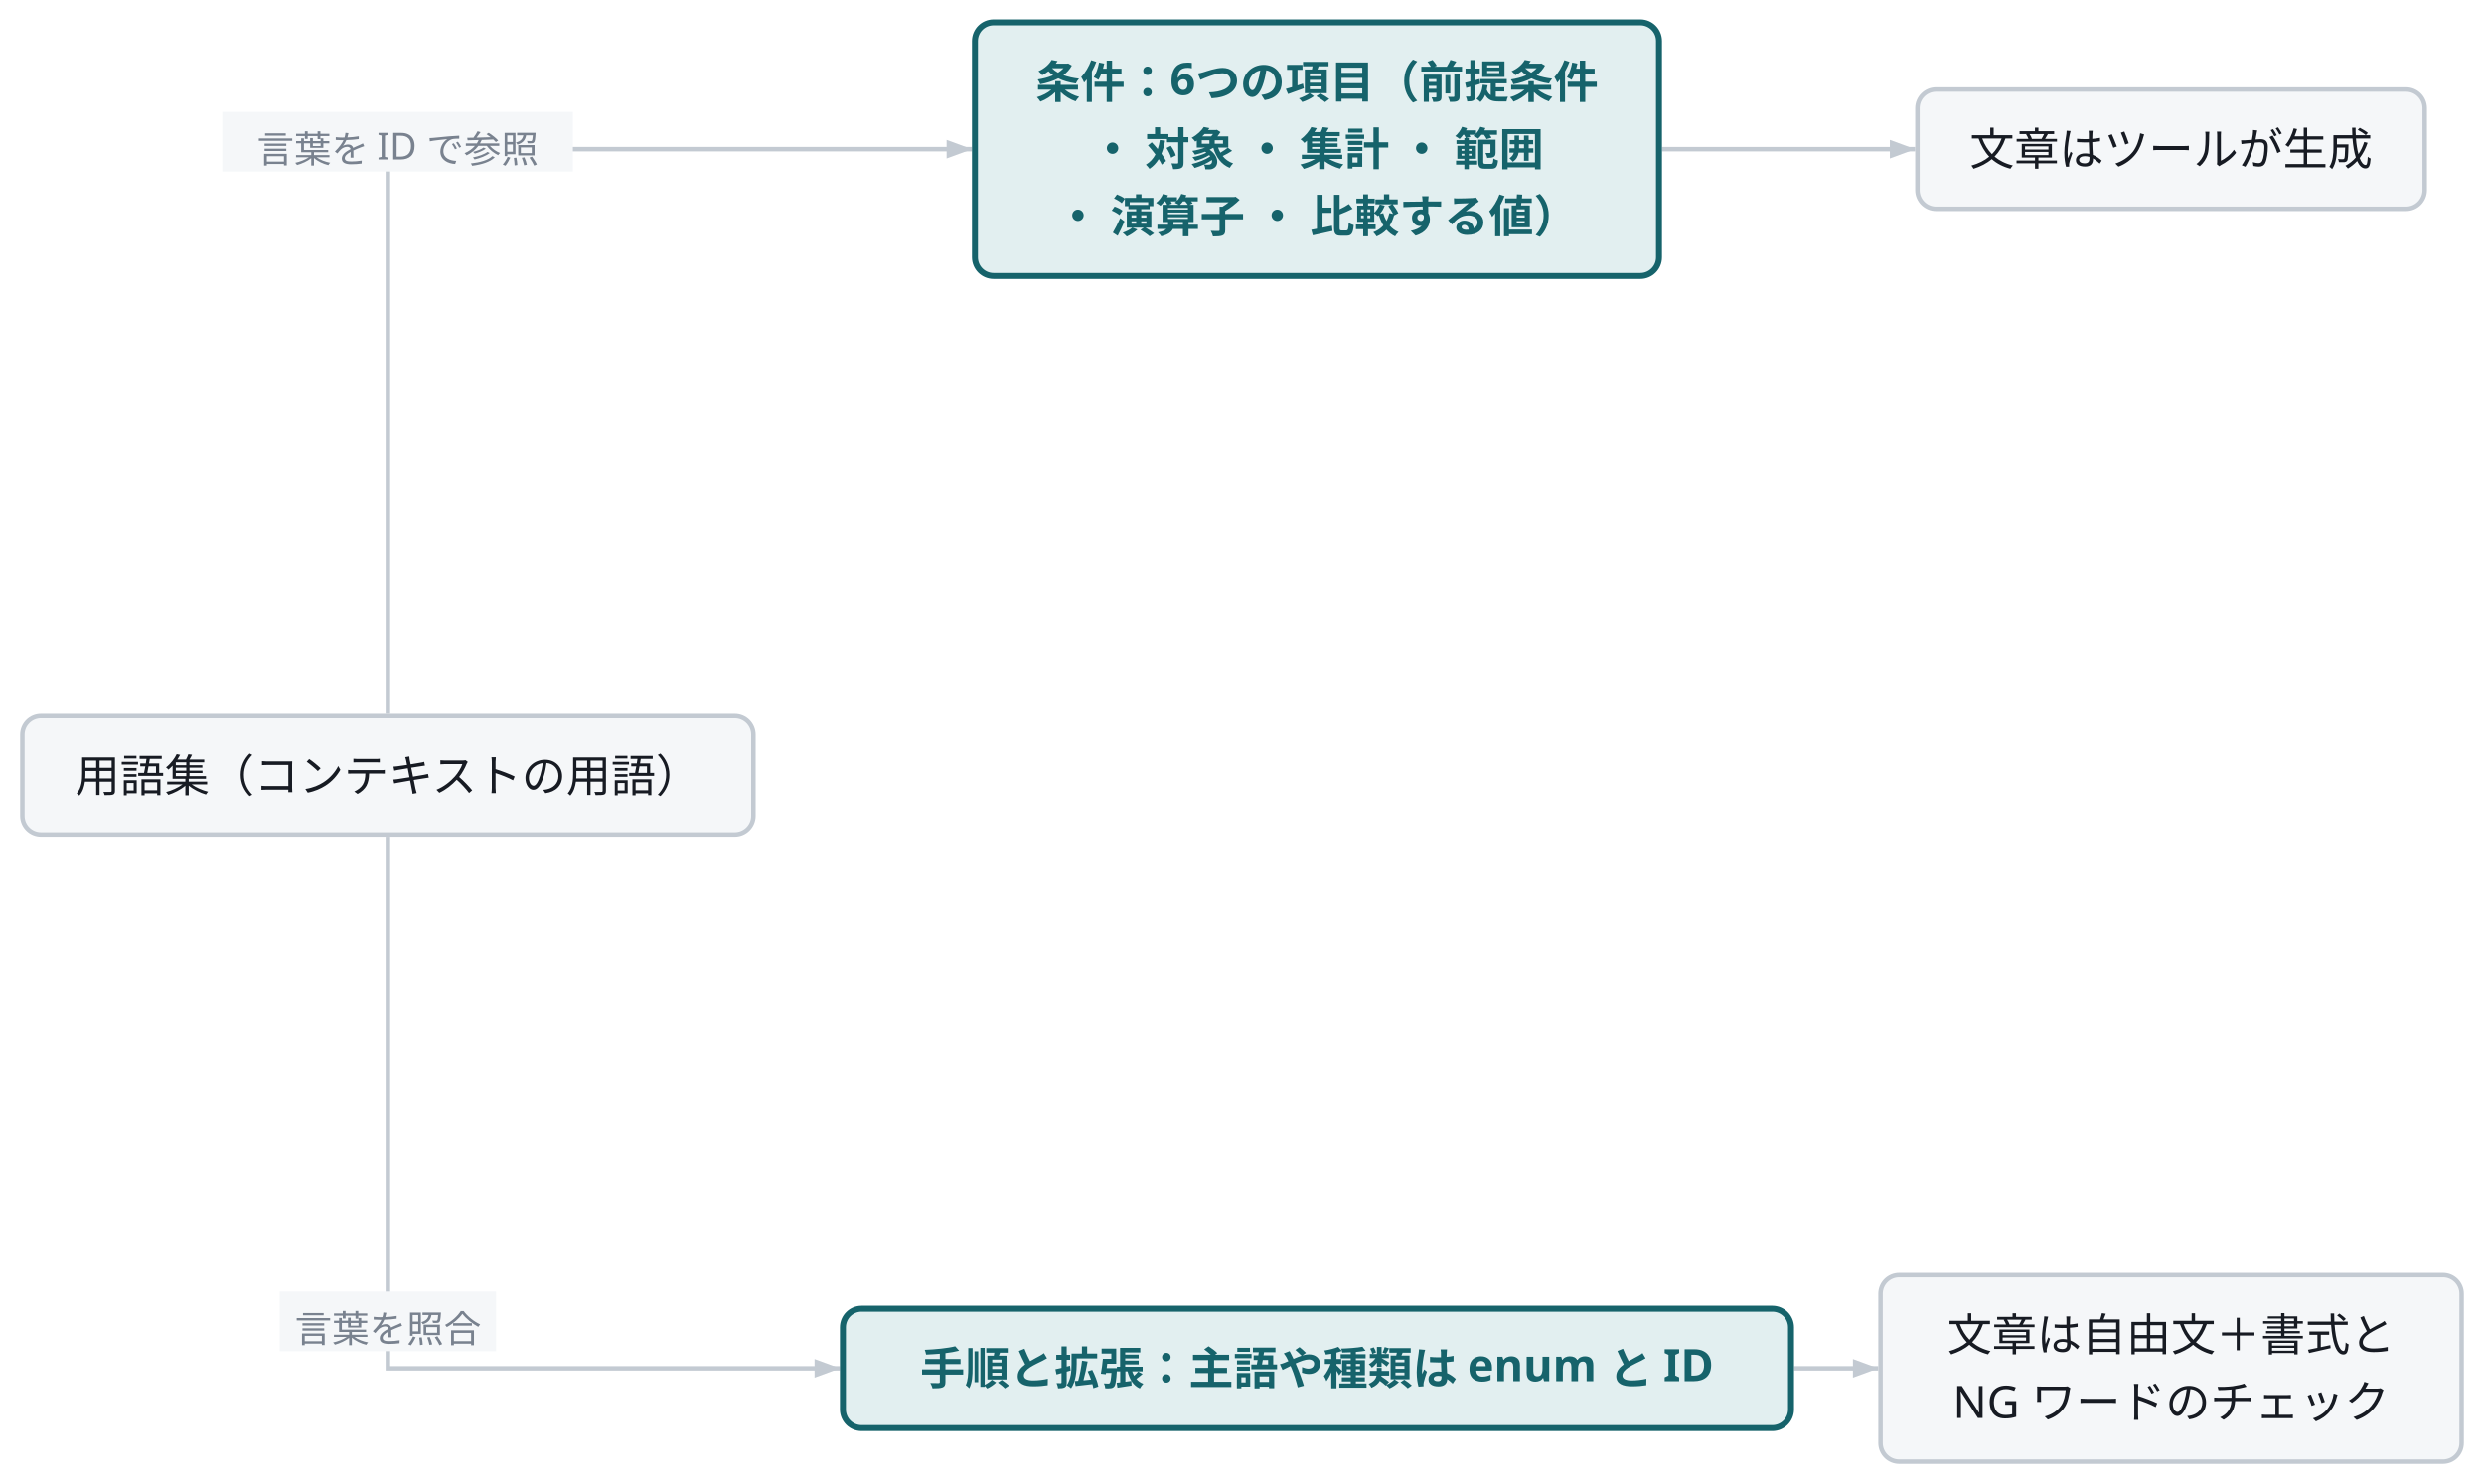
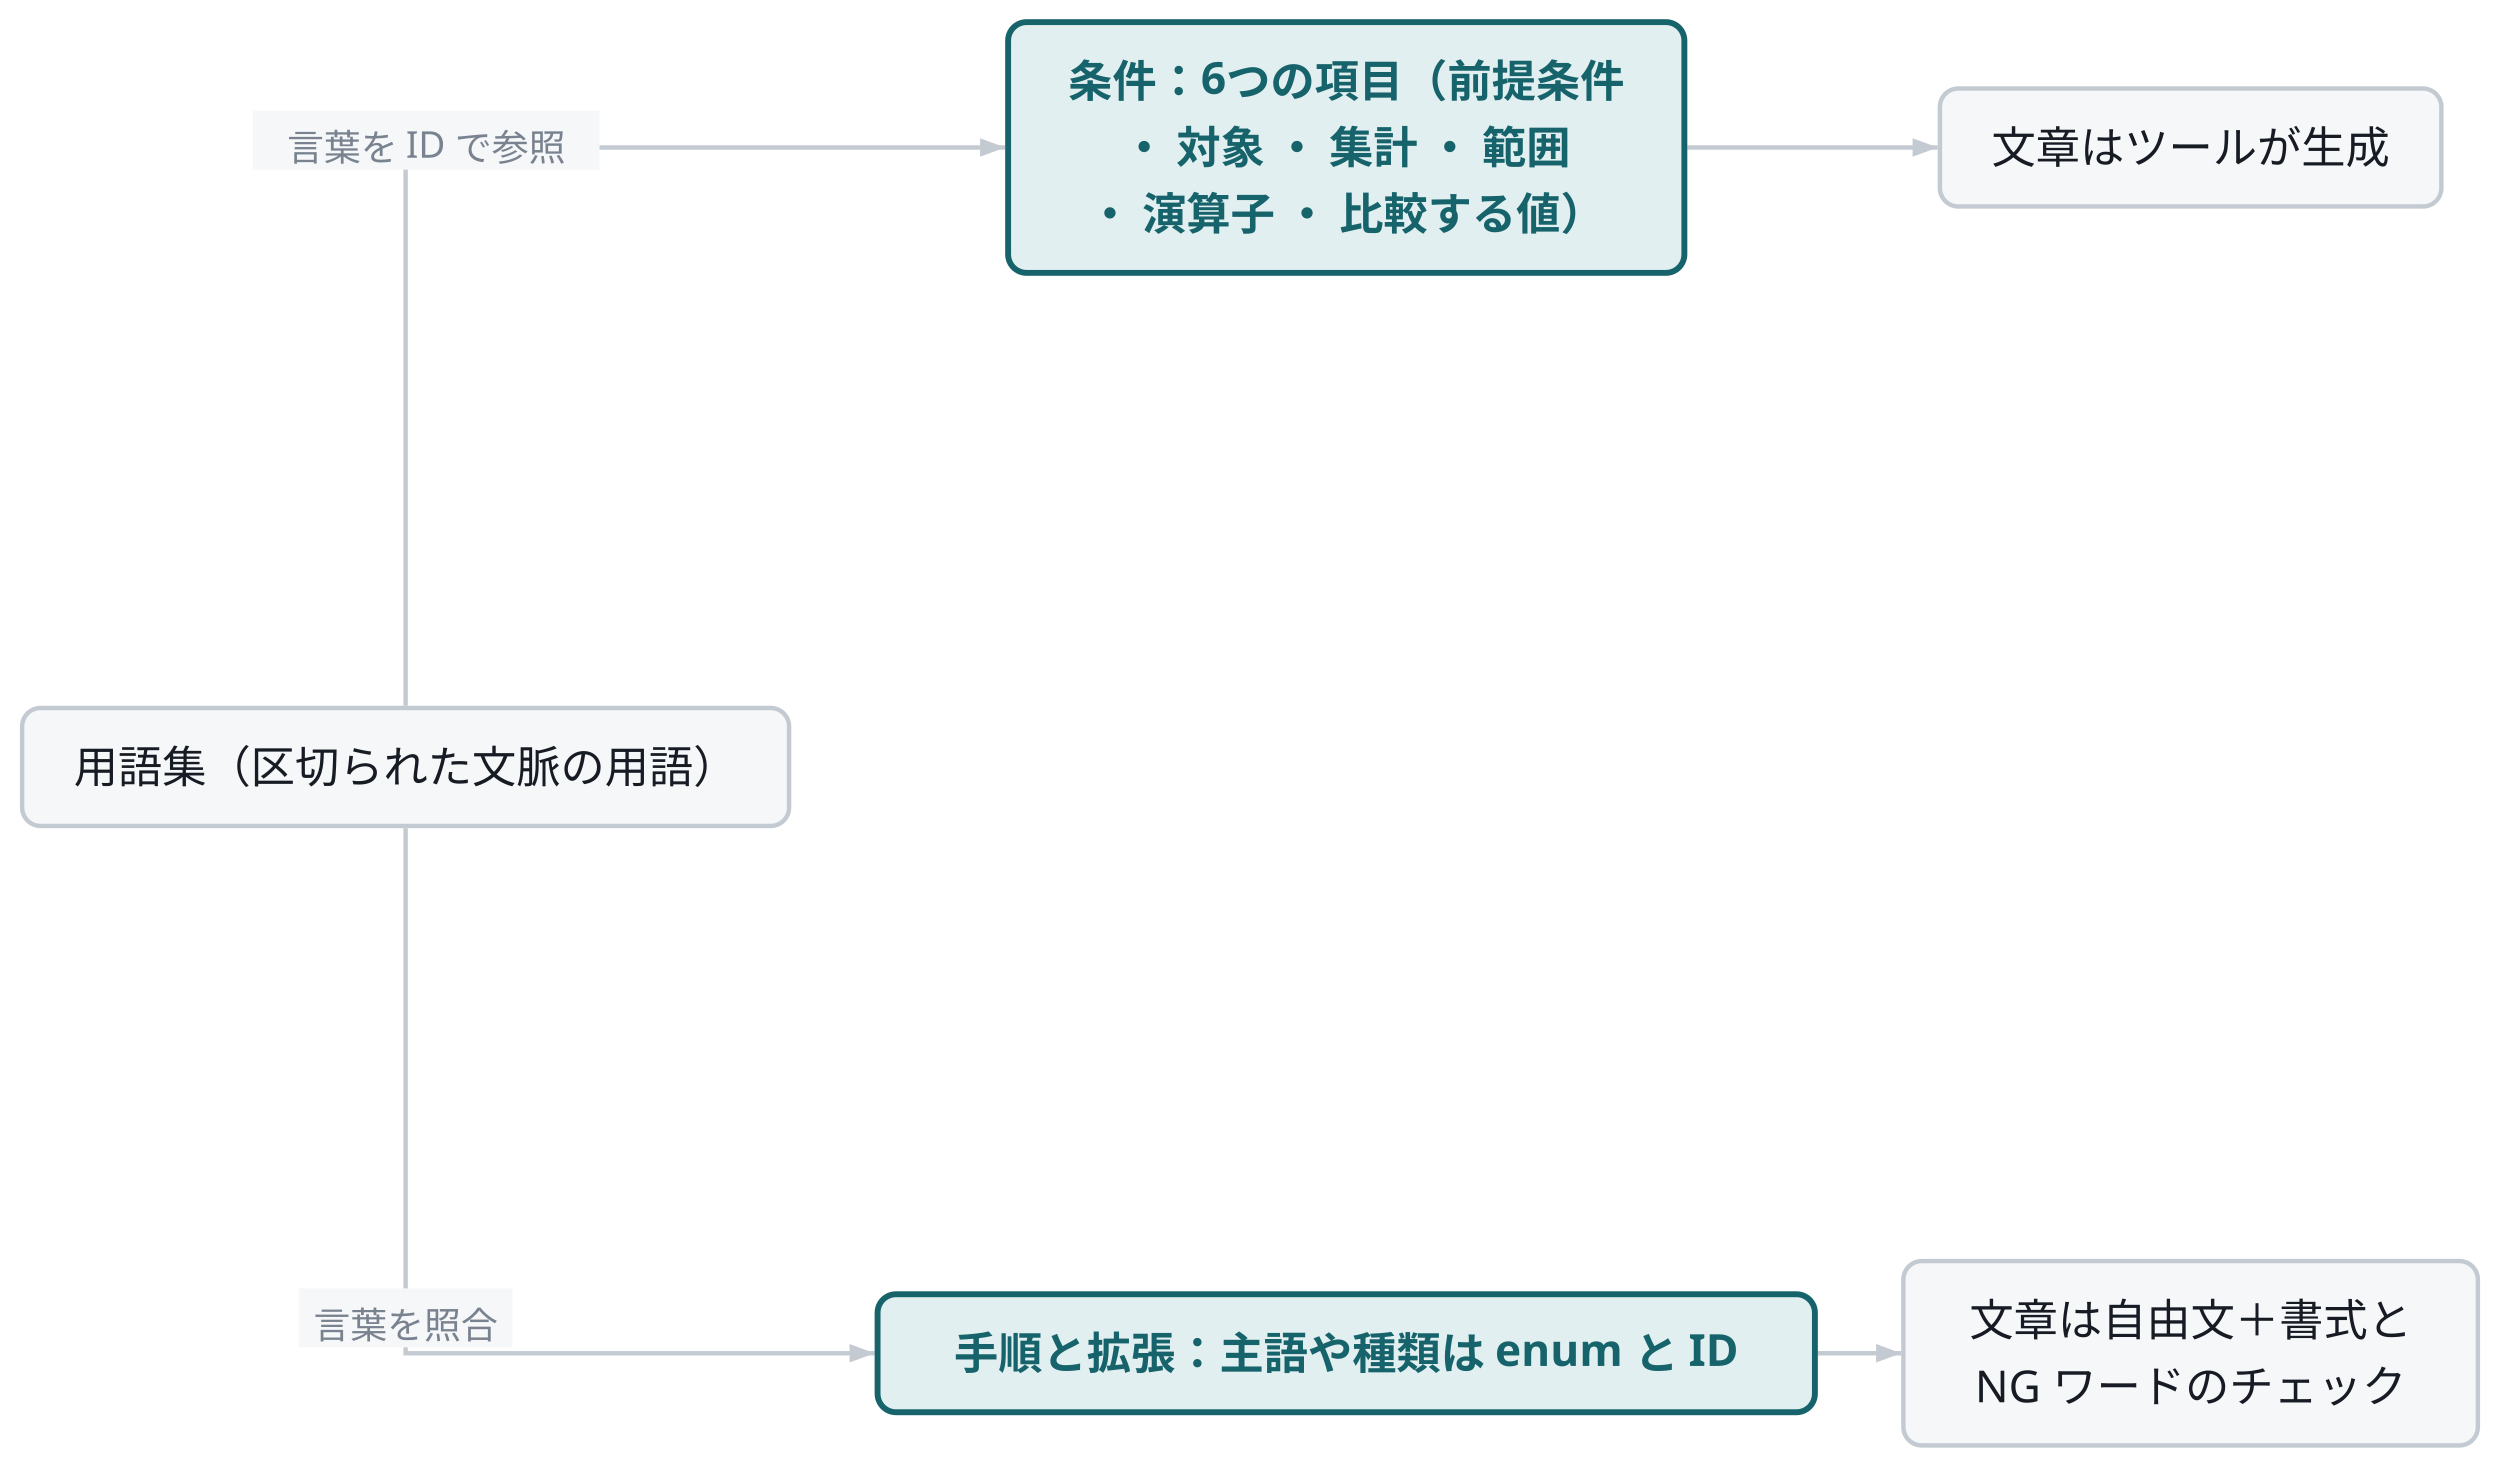
- <svg class="wf-fig" viewBox="0 0 666 398" width="666" height="398" role="img">
+ <svg class="wf-fig" viewBox="0 0 678 398" width="678" height="398" role="img">
  <g transform="translate(6.0,6.0)">
-     <path d="M98.0,185.4 Q98.0,34.0 98.0,34.0 Q98.0,34.0 176.3,34.0 L254.6,34.0" fill="none" stroke="#C3CAD2" stroke-width="1.2" />
-     <polygon points="254.6,34.0 247.8,36.5 247.8,31.5" fill="#C3CAD2" />
-     <rect x="53.6" y="24.0" width="94.0" height="16.0" fill="#F5F7F9" />
-     <text x="100.6" y="37.6" text-anchor="middle" font-family="Noto Sans JP, Hiragino Kaku Gothic ProN, sans-serif" font-size="10.0" fill="#79828F">言葉を ID で参照</text>
-     <path d="M98.0,218.6 Q98.0,361.0 98.0,361.0 Q98.0,361.0 158.6,361.0 L219.2,361.0" fill="none" stroke="#C3CAD2" stroke-width="1.2" />
-     <polygon points="219.2,361.0 212.4,363.5 212.4,358.5" fill="#C3CAD2" />
-     <rect x="69.0" y="340.4" width="58.0" height="16.0" fill="#F5F7F9" />
-     <text x="98.0" y="354.0" text-anchor="middle" font-family="Noto Sans JP, Hiragino Kaku Gothic ProN, sans-serif" font-size="10.0" fill="#79828F">言葉を照合</text>
-     <path d="M439.6,34.0 L507.5,34.0" fill="none" stroke="#C3CAD2" stroke-width="1.2" />
-     <polygon points="507.5,34.0 500.7,36.5 500.7,31.5" fill="#C3CAD2" />
-     <path d="M475.0,361.0 L497.6,361.0" fill="none" stroke="#C3CAD2" stroke-width="1.2" />
-     <polygon points="497.6,361.0 490.8,363.5 490.8,358.5" fill="#C3CAD2" />
+     <path d="M104.0,185.4 Q104.0,34.0 104.0,34.0 Q104.0,34.0 185.3,34.0 L266.6,34.0" fill="none" stroke="#C3CAD2" stroke-width="1.2" />
+     <polygon points="266.6,34.0 259.8,36.5 259.8,31.5" fill="#C3CAD2" />
+     <rect x="62.6" y="24.0" width="94.0" height="16.0" fill="#F5F7F9" />
+     <text x="109.6" y="37.6" text-anchor="middle" font-family="Noto Sans JP, Hiragino Kaku Gothic ProN, sans-serif" font-size="10.0" fill="#79828F">言葉を ID で参照</text>
+     <path d="M104.0,218.6 Q104.0,361.0 104.0,361.0 Q104.0,361.0 167.6,361.0 L231.2,361.0" fill="none" stroke="#C3CAD2" stroke-width="1.2" />
+     <polygon points="231.2,361.0 224.4,363.5 224.4,358.5" fill="#C3CAD2" />
+     <rect x="75.0" y="343.4" width="58.0" height="16.0" fill="#F5F7F9" />
+     <text x="104.0" y="357.0" text-anchor="middle" font-family="Noto Sans JP, Hiragino Kaku Gothic ProN, sans-serif" font-size="10.0" fill="#79828F">言葉を照合</text>
+     <path d="M451.6,34.0 L519.5,34.0" fill="none" stroke="#C3CAD2" stroke-width="1.2" />
+     <polygon points="519.5,34.0 512.7,36.5 512.7,31.5" fill="#C3CAD2" />
+     <path d="M487.0,361.0 L509.6,361.0" fill="none" stroke="#C3CAD2" stroke-width="1.2" />
+     <polygon points="509.6,361.0 502.8,363.5 502.8,358.5" fill="#C3CAD2" />
    <g class="wf-node" transform="translate(0.0,186.0)">
      <g class="svg-box" role="plain">
-         <rect x="0" y="0" width="196.0" height="32.0" rx="5.0" fill="#F5F7F9" stroke="#C3CAD2" stroke-width="1.2" />
-         <text x="98.0" y="20.3" text-anchor="middle" font-family="Noto Sans JP, Hiragino Kaku Gothic ProN, sans-serif" font-size="12.0" font-weight="400" fill="#171B23">用語集（コンテキストの用語）</text>
+         <rect x="0" y="0" width="208.0" height="32.0" rx="5.0" fill="#F5F7F9" stroke="#C3CAD2" stroke-width="1.2" />
+         <text x="104.0" y="20.3" text-anchor="middle" font-family="Noto Sans JP, Hiragino Kaku Gothic ProN, sans-serif" font-size="12.0" font-weight="400" fill="#171B23">用語集（区切られた文脈の用語）</text>
      </g>
    </g>
-     <g class="wf-node" transform="translate(255.4,0.0)">
+     <g class="wf-node" transform="translate(267.4,0.0)">
      <g class="svg-box" role="focus">
        <rect x="0" y="0" width="183.4" height="68.0" rx="5.0" fill="#E2EFF0" stroke="#16636B" stroke-width="1.6" />
        <text x="91.7" y="20.3" text-anchor="middle" font-family="Noto Sans JP, Hiragino Kaku Gothic ProN, sans-serif" font-size="12.0" font-weight="600" fill="#16636B">条件：6つの項目（前提条件</text>
        <text x="91.7" y="38.3" text-anchor="middle" font-family="Noto Sans JP, Hiragino Kaku Gothic ProN, sans-serif" font-size="12.0" font-weight="600" fill="#16636B">・ 対象 ・ 集計 ・ 範囲</text>
        <text x="91.7" y="56.3" text-anchor="middle" font-family="Noto Sans JP, Hiragino Kaku Gothic ProN, sans-serif" font-size="12.0" font-weight="600" fill="#16636B">・ 演算子 ・ 比較する値）</text>
      </g>
    </g>
-     <g class="wf-node" transform="translate(508.1,18.0)">
+     <g class="wf-node" transform="translate(520.1,18.0)">
      <g class="svg-box" role="plain">
        <rect x="0" y="0" width="136.0" height="32.0" rx="5.0" fill="#F5F7F9" stroke="#C3CAD2" stroke-width="1.2" />
        <text x="68.0" y="20.3" text-anchor="middle" font-family="Noto Sans JP, Hiragino Kaku Gothic ProN, sans-serif" font-size="12.0" font-weight="400" fill="#171B23">文章はツールが生成</text>
      </g>
    </g>
-     <g class="wf-node" transform="translate(220.0,345.0)">
+     <g class="wf-node" transform="translate(232.0,345.0)">
      <g class="svg-box" role="focus">
        <rect x="0" y="0" width="254.2" height="32.0" rx="5.0" fill="#E2EFF0" stroke="#16636B" stroke-width="1.6" />
        <text x="127.1" y="20.3" text-anchor="middle" font-family="Noto Sans JP, Hiragino Kaku Gothic ProN, sans-serif" font-size="12.0" font-weight="600" fill="#16636B">手順と拡張：主語や種類は enum と ID</text>
      </g>
    </g>
-     <g class="wf-node" transform="translate(498.2,336.0)">
+     <g class="wf-node" transform="translate(510.2,336.0)">
      <g class="svg-box" role="plain">
        <rect x="0" y="0" width="155.8" height="50.0" rx="5.0" fill="#F5F7F9" stroke="#C3CAD2" stroke-width="1.2" />
        <text x="77.9" y="20.3" text-anchor="middle" font-family="Noto Sans JP, Hiragino Kaku Gothic ProN, sans-serif" font-size="12.0" font-weight="400" fill="#171B23">文章は自由文＋書式と </text>
        <text x="77.9" y="38.3" text-anchor="middle" font-family="Noto Sans JP, Hiragino Kaku Gothic ProN, sans-serif" font-size="12.0" font-weight="400" fill="#171B23">NG ワードのチェック</text>
      </g>
    </g>
  </g>
</svg>
